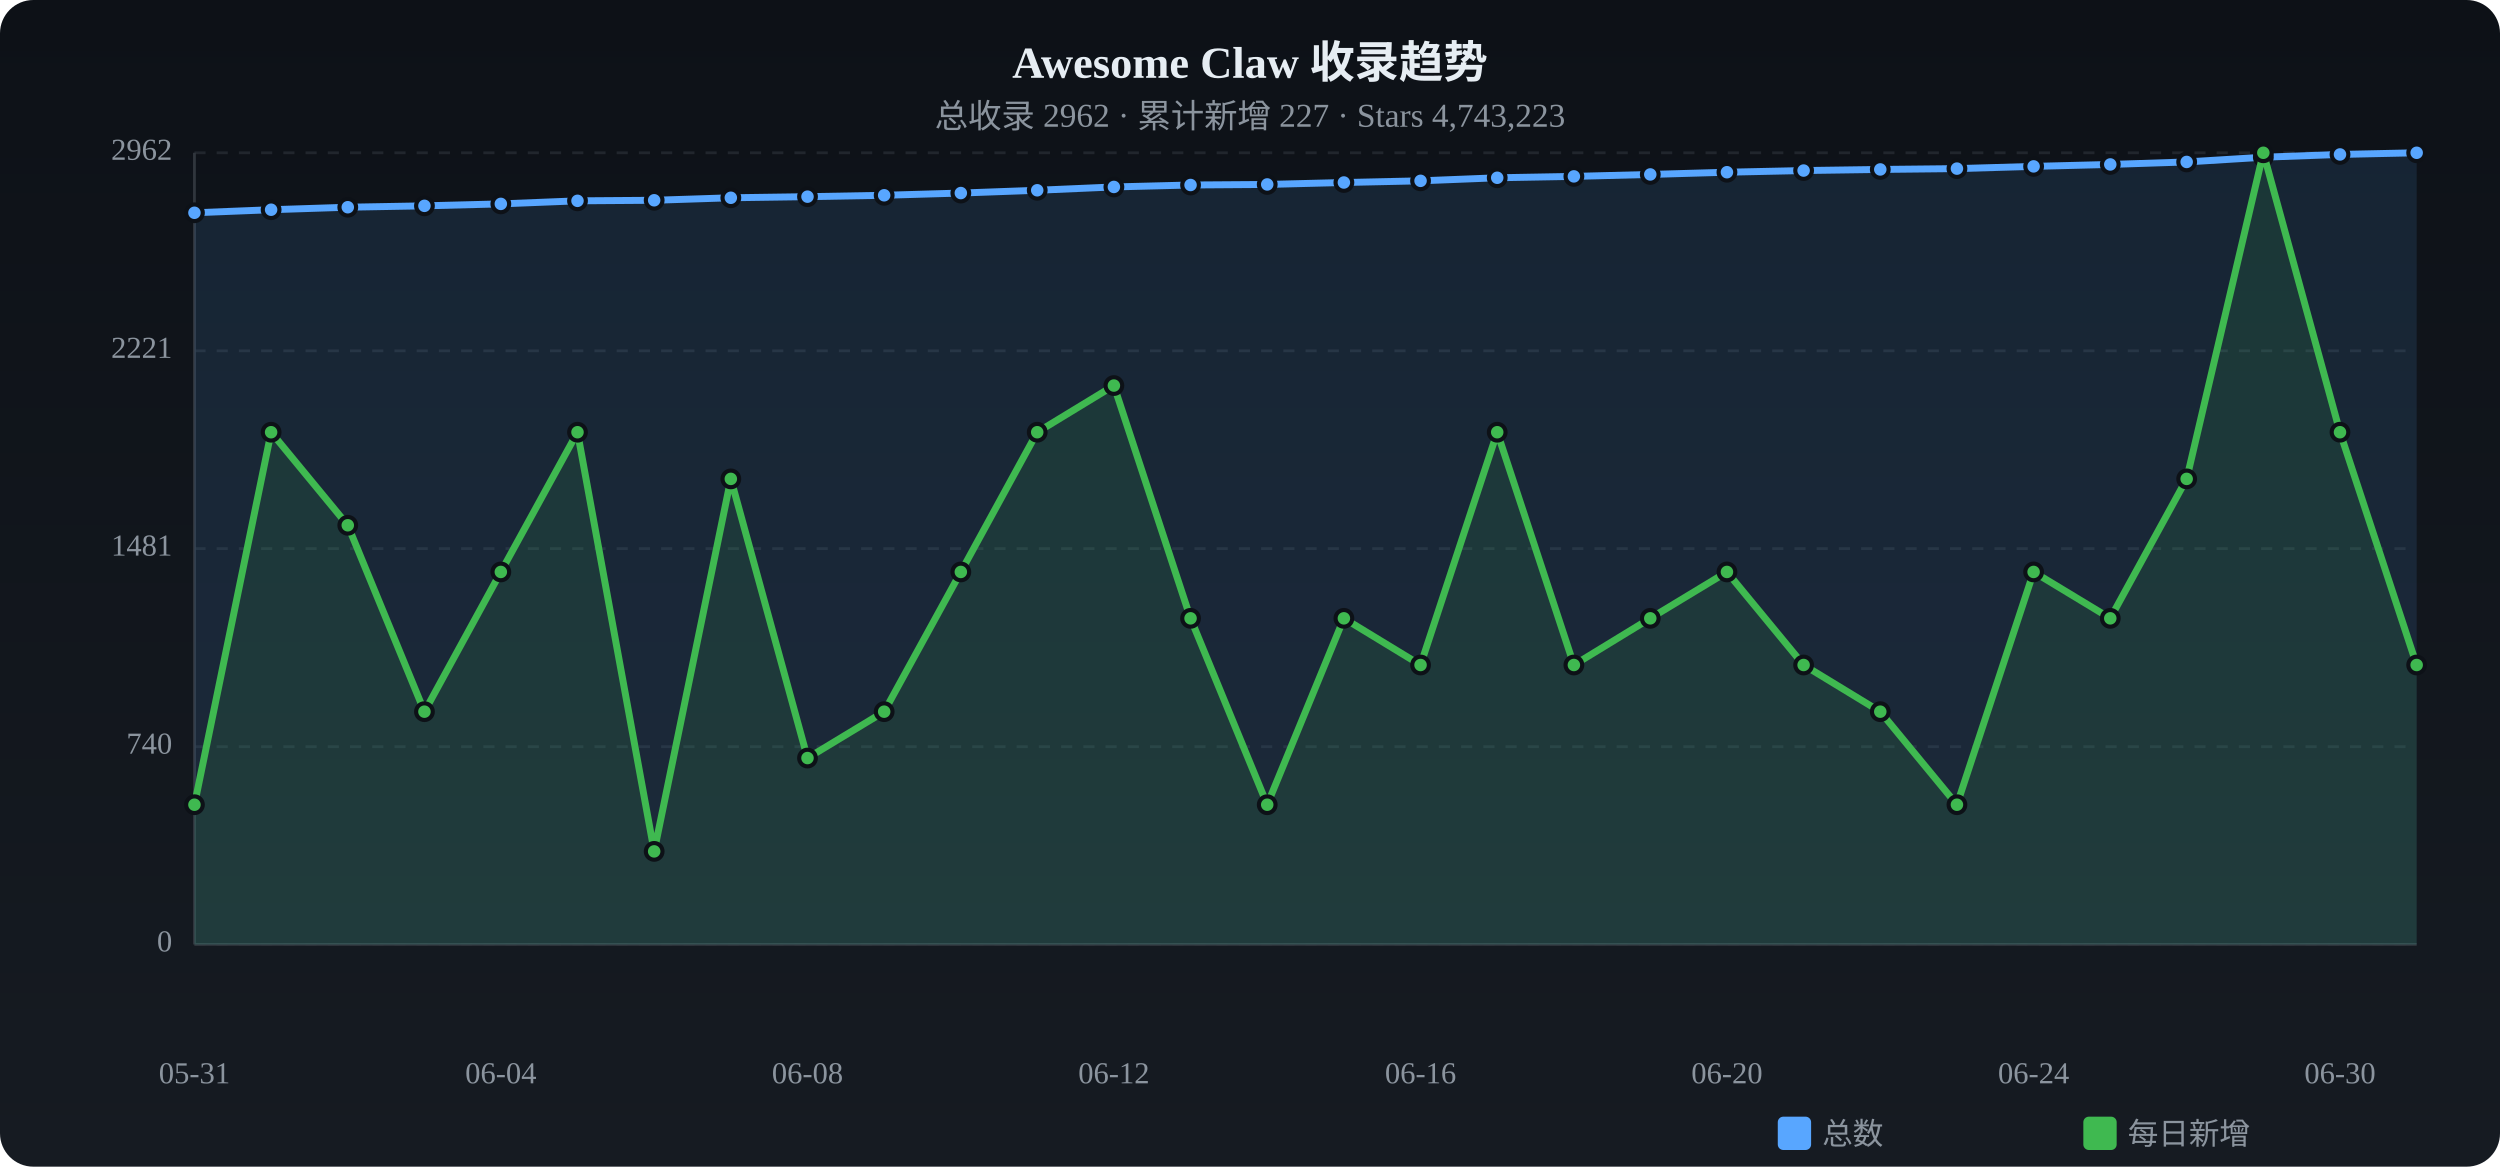
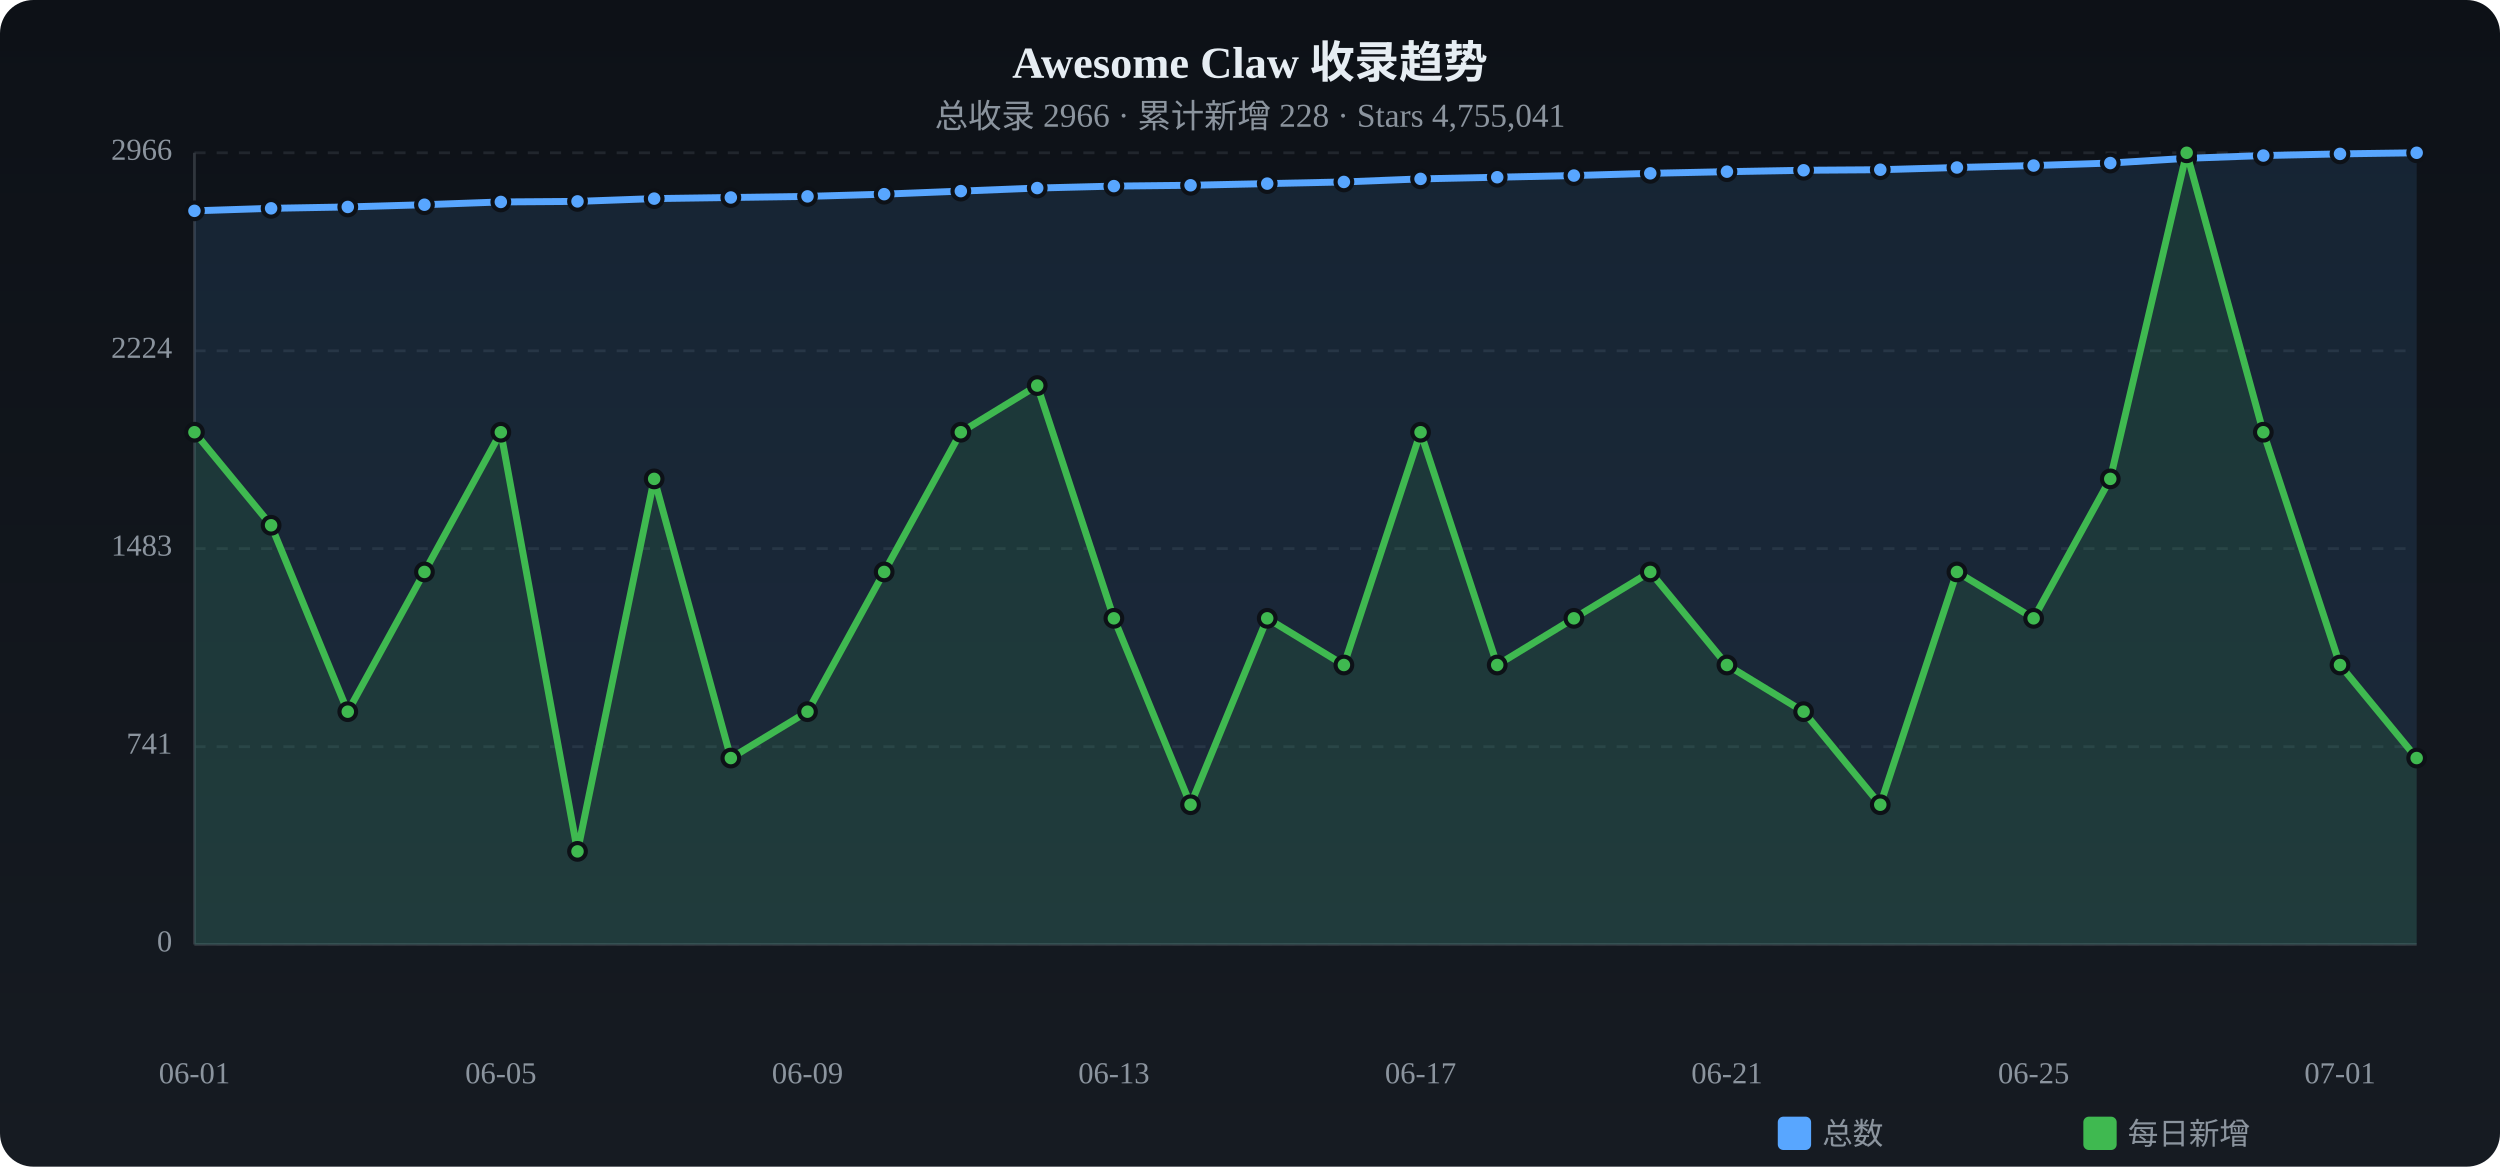
<svg xmlns="http://www.w3.org/2000/svg" viewBox="0 0 900 420" width="900" height="420">
  <defs>
    <linearGradient id="tbg" x1="0%" y1="0%" x2="0%" y2="100%">
      <stop offset="0%" stop-color="#0d1117" />
      <stop offset="100%" stop-color="#161b22" />
    </linearGradient>
  </defs>
  <rect width="900" height="420" rx="12" fill="url(#tbg)" />
  <text x="450.0" y="28" text-anchor="middle" fill="#e6edf3" font-size="16" font-weight="bold">Awesome Claw 收录趋势</text>
-   <text x="450.0" y="46" text-anchor="middle" fill="#8b949e" font-size="12">总收录 2962 · 累计新增 227 · Stars 4,743,223</text>
+   <text x="450.0" y="46" text-anchor="middle" fill="#8b949e" font-size="12">总收录 2966 · 累计新增 228 · Stars 4,755,041</text>
  <text x="62" y="340.0" text-anchor="end" fill="#8b949e" font-size="11" dominant-baseline="middle">0</text>
  <line x1="70" y1="340.0" x2="870" y2="340.0" stroke="#21262d" stroke-dasharray="4 4" />
-   <text x="62" y="268.8" text-anchor="end" fill="#8b949e" font-size="11" dominant-baseline="middle">740</text>
+   <text x="62" y="268.8" text-anchor="end" fill="#8b949e" font-size="11" dominant-baseline="middle">741</text>
  <line x1="70" y1="268.8" x2="870" y2="268.8" stroke="#21262d" stroke-dasharray="4 4" />
-   <text x="62" y="197.5" text-anchor="end" fill="#8b949e" font-size="11" dominant-baseline="middle">1481</text>
+   <text x="62" y="197.5" text-anchor="end" fill="#8b949e" font-size="11" dominant-baseline="middle">1483</text>
  <line x1="70" y1="197.5" x2="870" y2="197.5" stroke="#21262d" stroke-dasharray="4 4" />
-   <text x="62" y="126.3" text-anchor="end" fill="#8b949e" font-size="11" dominant-baseline="middle">2221</text>
+   <text x="62" y="126.3" text-anchor="end" fill="#8b949e" font-size="11" dominant-baseline="middle">2224</text>
  <line x1="70" y1="126.3" x2="870" y2="126.3" stroke="#21262d" stroke-dasharray="4 4" />
-   <text x="62" y="55.0" text-anchor="end" fill="#8b949e" font-size="11" dominant-baseline="middle">2962</text>
+   <text x="62" y="55.0" text-anchor="end" fill="#8b949e" font-size="11" dominant-baseline="middle">2966</text>
  <line x1="70" y1="55.0" x2="870" y2="55.0" stroke="#21262d" stroke-dasharray="4 4" />
  <line x1="70" y1="55" x2="70" y2="340" stroke="#30363d" />
  <line x1="70" y1="340" x2="870" y2="340" stroke="#30363d" />
-   <path d="M70.0,76.6 L97.6,75.5 L125.2,74.6 L152.8,74.1 L180.3,73.4 L207.9,72.3 L235.5,72.1 L263.1,71.2 L290.7,70.8 L318.3,70.3 L345.9,69.5 L373.4,68.5 L401.0,67.3 L428.6,66.6 L456.2,66.4 L483.8,65.7 L511.4,65.1 L539.0,64.0 L566.6,63.5 L594.1,62.8 L621.7,62.0 L649.3,61.4 L676.9,61.0 L704.5,60.7 L732.1,59.9 L759.7,59.2 L787.2,58.3 L814.8,56.6 L842.4,55.6 L870.0,55.0 L870.0,340 L70.0,340 Z" fill="#58a6ff" opacity="0.12" />
-   <polyline points="70.0,76.6 97.6,75.5 125.2,74.6 152.8,74.1 180.3,73.4 207.9,72.3 235.5,72.1 263.1,71.2 290.7,70.8 318.3,70.3 345.9,69.5 373.4,68.5 401.0,67.3 428.6,66.6 456.2,66.4 483.8,65.7 511.4,65.1 539.0,64.0 566.6,63.5 594.1,62.8 621.7,62.0 649.3,61.4 676.9,61.0 704.5,60.7 732.1,59.9 759.7,59.2 787.2,58.3 814.8,56.6 842.4,55.6 870.0,55.0" fill="none" stroke="#58a6ff" stroke-width="2.5" stroke-linecap="round" stroke-linejoin="round" />
-   <circle cx="70.0" cy="76.6" r="3" fill="#58a6ff" stroke="#0d1117" stroke-width="1.5" />
-   <circle cx="97.6" cy="75.5" r="3" fill="#58a6ff" stroke="#0d1117" stroke-width="1.5" />
-   <circle cx="125.2" cy="74.6" r="3" fill="#58a6ff" stroke="#0d1117" stroke-width="1.5" />
-   <circle cx="152.8" cy="74.1" r="3" fill="#58a6ff" stroke="#0d1117" stroke-width="1.5" />
-   <circle cx="180.3" cy="73.4" r="3" fill="#58a6ff" stroke="#0d1117" stroke-width="1.5" />
-   <circle cx="207.9" cy="72.3" r="3" fill="#58a6ff" stroke="#0d1117" stroke-width="1.5" />
-   <circle cx="235.5" cy="72.1" r="3" fill="#58a6ff" stroke="#0d1117" stroke-width="1.5" />
-   <circle cx="263.1" cy="71.2" r="3" fill="#58a6ff" stroke="#0d1117" stroke-width="1.5" />
-   <circle cx="290.7" cy="70.8" r="3" fill="#58a6ff" stroke="#0d1117" stroke-width="1.5" />
-   <circle cx="318.3" cy="70.3" r="3" fill="#58a6ff" stroke="#0d1117" stroke-width="1.5" />
-   <circle cx="345.9" cy="69.5" r="3" fill="#58a6ff" stroke="#0d1117" stroke-width="1.5" />
-   <circle cx="373.4" cy="68.5" r="3" fill="#58a6ff" stroke="#0d1117" stroke-width="1.5" />
-   <circle cx="401.0" cy="67.3" r="3" fill="#58a6ff" stroke="#0d1117" stroke-width="1.5" />
-   <circle cx="428.6" cy="66.6" r="3" fill="#58a6ff" stroke="#0d1117" stroke-width="1.5" />
-   <circle cx="456.2" cy="66.4" r="3" fill="#58a6ff" stroke="#0d1117" stroke-width="1.5" />
-   <circle cx="483.8" cy="65.7" r="3" fill="#58a6ff" stroke="#0d1117" stroke-width="1.5" />
-   <circle cx="511.4" cy="65.1" r="3" fill="#58a6ff" stroke="#0d1117" stroke-width="1.5" />
-   <circle cx="539.0" cy="64.0" r="3" fill="#58a6ff" stroke="#0d1117" stroke-width="1.5" />
-   <circle cx="566.6" cy="63.5" r="3" fill="#58a6ff" stroke="#0d1117" stroke-width="1.5" />
-   <circle cx="594.1" cy="62.8" r="3" fill="#58a6ff" stroke="#0d1117" stroke-width="1.5" />
-   <circle cx="621.7" cy="62.0" r="3" fill="#58a6ff" stroke="#0d1117" stroke-width="1.5" />
-   <circle cx="649.3" cy="61.4" r="3" fill="#58a6ff" stroke="#0d1117" stroke-width="1.5" />
-   <circle cx="676.9" cy="61.0" r="3" fill="#58a6ff" stroke="#0d1117" stroke-width="1.5" />
-   <circle cx="704.5" cy="60.7" r="3" fill="#58a6ff" stroke="#0d1117" stroke-width="1.5" />
-   <circle cx="732.1" cy="59.9" r="3" fill="#58a6ff" stroke="#0d1117" stroke-width="1.5" />
-   <circle cx="759.7" cy="59.2" r="3" fill="#58a6ff" stroke="#0d1117" stroke-width="1.5" />
-   <circle cx="787.2" cy="58.3" r="3" fill="#58a6ff" stroke="#0d1117" stroke-width="1.5" />
-   <circle cx="814.8" cy="56.6" r="3" fill="#58a6ff" stroke="#0d1117" stroke-width="1.5" />
-   <circle cx="842.4" cy="55.6" r="3" fill="#58a6ff" stroke="#0d1117" stroke-width="1.5" />
+   <path d="M70.0,75.9 L97.6,75.0 L125.2,74.5 L152.8,73.7 L180.3,72.7 L207.9,72.5 L235.5,71.5 L263.1,71.1 L290.7,70.7 L318.3,69.9 L345.9,68.8 L373.4,67.7 L401.0,67.0 L428.6,66.7 L456.2,66.1 L483.8,65.5 L511.4,64.4 L539.0,63.8 L566.6,63.2 L594.1,62.4 L621.7,61.8 L649.3,61.3 L676.9,61.1 L704.5,60.3 L732.1,59.6 L759.7,58.7 L787.2,57.0 L814.8,56.0 L842.4,55.4 L870.0,55.0 L870.0,340 L70.0,340 Z" fill="#58a6ff" opacity="0.12" />
+   <polyline points="70.0,75.9 97.6,75.0 125.2,74.5 152.8,73.7 180.3,72.7 207.9,72.5 235.5,71.5 263.1,71.1 290.7,70.7 318.3,69.9 345.9,68.8 373.4,67.7 401.0,67.0 428.6,66.7 456.2,66.1 483.8,65.5 511.4,64.4 539.0,63.8 566.6,63.2 594.1,62.4 621.7,61.8 649.3,61.3 676.9,61.1 704.5,60.3 732.1,59.6 759.7,58.7 787.2,57.0 814.8,56.0 842.4,55.4 870.0,55.0" fill="none" stroke="#58a6ff" stroke-width="2.5" stroke-linecap="round" stroke-linejoin="round" />
+   <circle cx="70.0" cy="75.9" r="3" fill="#58a6ff" stroke="#0d1117" stroke-width="1.5" />
+   <circle cx="97.6" cy="75.0" r="3" fill="#58a6ff" stroke="#0d1117" stroke-width="1.5" />
+   <circle cx="125.2" cy="74.5" r="3" fill="#58a6ff" stroke="#0d1117" stroke-width="1.5" />
+   <circle cx="152.8" cy="73.7" r="3" fill="#58a6ff" stroke="#0d1117" stroke-width="1.5" />
+   <circle cx="180.3" cy="72.7" r="3" fill="#58a6ff" stroke="#0d1117" stroke-width="1.5" />
+   <circle cx="207.9" cy="72.5" r="3" fill="#58a6ff" stroke="#0d1117" stroke-width="1.5" />
+   <circle cx="235.5" cy="71.5" r="3" fill="#58a6ff" stroke="#0d1117" stroke-width="1.5" />
+   <circle cx="263.1" cy="71.1" r="3" fill="#58a6ff" stroke="#0d1117" stroke-width="1.5" />
+   <circle cx="290.7" cy="70.7" r="3" fill="#58a6ff" stroke="#0d1117" stroke-width="1.5" />
+   <circle cx="318.3" cy="69.9" r="3" fill="#58a6ff" stroke="#0d1117" stroke-width="1.5" />
+   <circle cx="345.9" cy="68.8" r="3" fill="#58a6ff" stroke="#0d1117" stroke-width="1.5" />
+   <circle cx="373.4" cy="67.7" r="3" fill="#58a6ff" stroke="#0d1117" stroke-width="1.5" />
+   <circle cx="401.0" cy="67.0" r="3" fill="#58a6ff" stroke="#0d1117" stroke-width="1.5" />
+   <circle cx="428.6" cy="66.7" r="3" fill="#58a6ff" stroke="#0d1117" stroke-width="1.5" />
+   <circle cx="456.2" cy="66.1" r="3" fill="#58a6ff" stroke="#0d1117" stroke-width="1.5" />
+   <circle cx="483.8" cy="65.5" r="3" fill="#58a6ff" stroke="#0d1117" stroke-width="1.5" />
+   <circle cx="511.4" cy="64.4" r="3" fill="#58a6ff" stroke="#0d1117" stroke-width="1.5" />
+   <circle cx="539.0" cy="63.8" r="3" fill="#58a6ff" stroke="#0d1117" stroke-width="1.5" />
+   <circle cx="566.6" cy="63.2" r="3" fill="#58a6ff" stroke="#0d1117" stroke-width="1.5" />
+   <circle cx="594.1" cy="62.4" r="3" fill="#58a6ff" stroke="#0d1117" stroke-width="1.5" />
+   <circle cx="621.7" cy="61.8" r="3" fill="#58a6ff" stroke="#0d1117" stroke-width="1.5" />
+   <circle cx="649.3" cy="61.3" r="3" fill="#58a6ff" stroke="#0d1117" stroke-width="1.5" />
+   <circle cx="676.9" cy="61.1" r="3" fill="#58a6ff" stroke="#0d1117" stroke-width="1.5" />
+   <circle cx="704.5" cy="60.3" r="3" fill="#58a6ff" stroke="#0d1117" stroke-width="1.5" />
+   <circle cx="732.1" cy="59.6" r="3" fill="#58a6ff" stroke="#0d1117" stroke-width="1.5" />
+   <circle cx="759.7" cy="58.7" r="3" fill="#58a6ff" stroke="#0d1117" stroke-width="1.5" />
+   <circle cx="787.2" cy="57.0" r="3" fill="#58a6ff" stroke="#0d1117" stroke-width="1.5" />
+   <circle cx="814.8" cy="56.0" r="3" fill="#58a6ff" stroke="#0d1117" stroke-width="1.5" />
+   <circle cx="842.4" cy="55.4" r="3" fill="#58a6ff" stroke="#0d1117" stroke-width="1.5" />
  <circle cx="870.0" cy="55.0" r="3" fill="#58a6ff" stroke="#0d1117" stroke-width="1.5" />
-   <path d="M70.0,289.7 L97.6,155.6 L125.2,189.1 L152.8,256.2 L180.3,205.9 L207.9,155.6 L235.5,306.5 L263.1,172.4 L290.7,272.9 L318.3,256.2 L345.9,205.9 L373.4,155.6 L401.0,138.8 L428.6,222.6 L456.2,289.7 L483.8,222.6 L511.4,239.4 L539.0,155.6 L566.6,239.4 L594.1,222.6 L621.7,205.9 L649.3,239.4 L676.9,256.2 L704.5,289.7 L732.1,205.9 L759.7,222.6 L787.2,172.4 L814.8,55.0 L842.4,155.6 L870.0,239.4 L870.0,340 L70.0,340 Z" fill="#3fb950" opacity="0.12" />
-   <polyline points="70.0,289.7 97.6,155.6 125.2,189.1 152.8,256.2 180.3,205.9 207.9,155.6 235.5,306.5 263.1,172.4 290.7,272.9 318.3,256.2 345.9,205.9 373.4,155.6 401.0,138.8 428.6,222.6 456.2,289.7 483.8,222.6 511.4,239.4 539.0,155.6 566.6,239.4 594.1,222.6 621.7,205.9 649.3,239.4 676.9,256.2 704.5,289.7 732.1,205.9 759.7,222.6 787.2,172.4 814.8,55.0 842.4,155.6 870.0,239.4" fill="none" stroke="#3fb950" stroke-width="2.5" stroke-linecap="round" stroke-linejoin="round" />
-   <circle cx="70.0" cy="289.7" r="3" fill="#3fb950" stroke="#0d1117" stroke-width="1.5" />
-   <circle cx="97.6" cy="155.6" r="3" fill="#3fb950" stroke="#0d1117" stroke-width="1.5" />
-   <circle cx="125.2" cy="189.1" r="3" fill="#3fb950" stroke="#0d1117" stroke-width="1.5" />
-   <circle cx="152.8" cy="256.2" r="3" fill="#3fb950" stroke="#0d1117" stroke-width="1.5" />
-   <circle cx="180.3" cy="205.9" r="3" fill="#3fb950" stroke="#0d1117" stroke-width="1.5" />
-   <circle cx="207.9" cy="155.6" r="3" fill="#3fb950" stroke="#0d1117" stroke-width="1.5" />
-   <circle cx="235.5" cy="306.5" r="3" fill="#3fb950" stroke="#0d1117" stroke-width="1.5" />
-   <circle cx="263.1" cy="172.4" r="3" fill="#3fb950" stroke="#0d1117" stroke-width="1.5" />
-   <circle cx="290.7" cy="272.9" r="3" fill="#3fb950" stroke="#0d1117" stroke-width="1.5" />
-   <circle cx="318.3" cy="256.2" r="3" fill="#3fb950" stroke="#0d1117" stroke-width="1.5" />
-   <circle cx="345.9" cy="205.9" r="3" fill="#3fb950" stroke="#0d1117" stroke-width="1.5" />
-   <circle cx="373.4" cy="155.6" r="3" fill="#3fb950" stroke="#0d1117" stroke-width="1.5" />
-   <circle cx="401.0" cy="138.8" r="3" fill="#3fb950" stroke="#0d1117" stroke-width="1.5" />
-   <circle cx="428.6" cy="222.6" r="3" fill="#3fb950" stroke="#0d1117" stroke-width="1.5" />
-   <circle cx="456.2" cy="289.7" r="3" fill="#3fb950" stroke="#0d1117" stroke-width="1.5" />
-   <circle cx="483.8" cy="222.6" r="3" fill="#3fb950" stroke="#0d1117" stroke-width="1.5" />
-   <circle cx="511.4" cy="239.4" r="3" fill="#3fb950" stroke="#0d1117" stroke-width="1.5" />
-   <circle cx="539.0" cy="155.6" r="3" fill="#3fb950" stroke="#0d1117" stroke-width="1.5" />
-   <circle cx="566.6" cy="239.4" r="3" fill="#3fb950" stroke="#0d1117" stroke-width="1.5" />
-   <circle cx="594.1" cy="222.6" r="3" fill="#3fb950" stroke="#0d1117" stroke-width="1.5" />
-   <circle cx="621.7" cy="205.9" r="3" fill="#3fb950" stroke="#0d1117" stroke-width="1.5" />
-   <circle cx="649.3" cy="239.4" r="3" fill="#3fb950" stroke="#0d1117" stroke-width="1.5" />
-   <circle cx="676.9" cy="256.2" r="3" fill="#3fb950" stroke="#0d1117" stroke-width="1.5" />
-   <circle cx="704.5" cy="289.7" r="3" fill="#3fb950" stroke="#0d1117" stroke-width="1.5" />
-   <circle cx="732.1" cy="205.9" r="3" fill="#3fb950" stroke="#0d1117" stroke-width="1.5" />
-   <circle cx="759.7" cy="222.6" r="3" fill="#3fb950" stroke="#0d1117" stroke-width="1.5" />
-   <circle cx="787.2" cy="172.4" r="3" fill="#3fb950" stroke="#0d1117" stroke-width="1.5" />
-   <circle cx="814.8" cy="55.0" r="3" fill="#3fb950" stroke="#0d1117" stroke-width="1.5" />
-   <circle cx="842.4" cy="155.6" r="3" fill="#3fb950" stroke="#0d1117" stroke-width="1.5" />
-   <circle cx="870.0" cy="239.4" r="3" fill="#3fb950" stroke="#0d1117" stroke-width="1.5" />
-   <text x="70.0" y="390" text-anchor="middle" fill="#8b949e" font-size="11">05-31</text>
-   <text x="180.3" y="390" text-anchor="middle" fill="#8b949e" font-size="11">06-04</text>
-   <text x="290.7" y="390" text-anchor="middle" fill="#8b949e" font-size="11">06-08</text>
-   <text x="401.0" y="390" text-anchor="middle" fill="#8b949e" font-size="11">06-12</text>
-   <text x="511.4" y="390" text-anchor="middle" fill="#8b949e" font-size="11">06-16</text>
-   <text x="621.7" y="390" text-anchor="middle" fill="#8b949e" font-size="11">06-20</text>
-   <text x="732.1" y="390" text-anchor="middle" fill="#8b949e" font-size="11">06-24</text>
-   <text x="842.4" y="390" text-anchor="middle" fill="#8b949e" font-size="11">06-30</text>
+   <path d="M70.0,155.6 L97.6,189.1 L125.2,256.2 L152.8,205.9 L180.3,155.6 L207.9,306.5 L235.5,172.4 L263.1,272.9 L290.7,256.2 L318.3,205.9 L345.9,155.6 L373.4,138.8 L401.0,222.6 L428.6,289.7 L456.2,222.6 L483.8,239.4 L511.4,155.6 L539.0,239.4 L566.6,222.6 L594.1,205.9 L621.7,239.4 L649.3,256.2 L676.9,289.7 L704.5,205.9 L732.1,222.6 L759.7,172.4 L787.2,55.0 L814.8,155.6 L842.4,239.4 L870.0,272.9 L870.0,340 L70.0,340 Z" fill="#3fb950" opacity="0.12" />
+   <polyline points="70.0,155.6 97.6,189.1 125.2,256.2 152.8,205.9 180.3,155.6 207.9,306.5 235.5,172.4 263.1,272.9 290.7,256.2 318.3,205.9 345.9,155.6 373.4,138.8 401.0,222.6 428.6,289.7 456.2,222.6 483.8,239.4 511.4,155.6 539.0,239.4 566.6,222.6 594.1,205.9 621.7,239.4 649.3,256.2 676.9,289.7 704.5,205.9 732.1,222.6 759.7,172.4 787.2,55.0 814.8,155.6 842.4,239.4 870.0,272.9" fill="none" stroke="#3fb950" stroke-width="2.5" stroke-linecap="round" stroke-linejoin="round" />
+   <circle cx="70.0" cy="155.6" r="3" fill="#3fb950" stroke="#0d1117" stroke-width="1.5" />
+   <circle cx="97.6" cy="189.1" r="3" fill="#3fb950" stroke="#0d1117" stroke-width="1.5" />
+   <circle cx="125.2" cy="256.2" r="3" fill="#3fb950" stroke="#0d1117" stroke-width="1.5" />
+   <circle cx="152.8" cy="205.9" r="3" fill="#3fb950" stroke="#0d1117" stroke-width="1.5" />
+   <circle cx="180.3" cy="155.6" r="3" fill="#3fb950" stroke="#0d1117" stroke-width="1.5" />
+   <circle cx="207.9" cy="306.5" r="3" fill="#3fb950" stroke="#0d1117" stroke-width="1.5" />
+   <circle cx="235.5" cy="172.4" r="3" fill="#3fb950" stroke="#0d1117" stroke-width="1.5" />
+   <circle cx="263.1" cy="272.9" r="3" fill="#3fb950" stroke="#0d1117" stroke-width="1.5" />
+   <circle cx="290.7" cy="256.2" r="3" fill="#3fb950" stroke="#0d1117" stroke-width="1.5" />
+   <circle cx="318.3" cy="205.9" r="3" fill="#3fb950" stroke="#0d1117" stroke-width="1.5" />
+   <circle cx="345.9" cy="155.6" r="3" fill="#3fb950" stroke="#0d1117" stroke-width="1.5" />
+   <circle cx="373.4" cy="138.8" r="3" fill="#3fb950" stroke="#0d1117" stroke-width="1.5" />
+   <circle cx="401.0" cy="222.6" r="3" fill="#3fb950" stroke="#0d1117" stroke-width="1.5" />
+   <circle cx="428.6" cy="289.7" r="3" fill="#3fb950" stroke="#0d1117" stroke-width="1.5" />
+   <circle cx="456.2" cy="222.6" r="3" fill="#3fb950" stroke="#0d1117" stroke-width="1.5" />
+   <circle cx="483.8" cy="239.4" r="3" fill="#3fb950" stroke="#0d1117" stroke-width="1.5" />
+   <circle cx="511.4" cy="155.6" r="3" fill="#3fb950" stroke="#0d1117" stroke-width="1.5" />
+   <circle cx="539.0" cy="239.4" r="3" fill="#3fb950" stroke="#0d1117" stroke-width="1.5" />
+   <circle cx="566.6" cy="222.6" r="3" fill="#3fb950" stroke="#0d1117" stroke-width="1.5" />
+   <circle cx="594.1" cy="205.9" r="3" fill="#3fb950" stroke="#0d1117" stroke-width="1.5" />
+   <circle cx="621.7" cy="239.4" r="3" fill="#3fb950" stroke="#0d1117" stroke-width="1.5" />
+   <circle cx="649.3" cy="256.2" r="3" fill="#3fb950" stroke="#0d1117" stroke-width="1.5" />
+   <circle cx="676.9" cy="289.7" r="3" fill="#3fb950" stroke="#0d1117" stroke-width="1.5" />
+   <circle cx="704.5" cy="205.9" r="3" fill="#3fb950" stroke="#0d1117" stroke-width="1.5" />
+   <circle cx="732.1" cy="222.6" r="3" fill="#3fb950" stroke="#0d1117" stroke-width="1.5" />
+   <circle cx="759.7" cy="172.4" r="3" fill="#3fb950" stroke="#0d1117" stroke-width="1.5" />
+   <circle cx="787.2" cy="55.0" r="3" fill="#3fb950" stroke="#0d1117" stroke-width="1.5" />
+   <circle cx="814.8" cy="155.6" r="3" fill="#3fb950" stroke="#0d1117" stroke-width="1.5" />
+   <circle cx="842.4" cy="239.4" r="3" fill="#3fb950" stroke="#0d1117" stroke-width="1.5" />
+   <circle cx="870.0" cy="272.9" r="3" fill="#3fb950" stroke="#0d1117" stroke-width="1.5" />
+   <text x="70.0" y="390" text-anchor="middle" fill="#8b949e" font-size="11">06-01</text>
+   <text x="180.3" y="390" text-anchor="middle" fill="#8b949e" font-size="11">06-05</text>
+   <text x="290.7" y="390" text-anchor="middle" fill="#8b949e" font-size="11">06-09</text>
+   <text x="401.0" y="390" text-anchor="middle" fill="#8b949e" font-size="11">06-13</text>
+   <text x="511.4" y="390" text-anchor="middle" fill="#8b949e" font-size="11">06-17</text>
+   <text x="621.7" y="390" text-anchor="middle" fill="#8b949e" font-size="11">06-21</text>
+   <text x="732.1" y="390" text-anchor="middle" fill="#8b949e" font-size="11">06-25</text>
+   <text x="842.4" y="390" text-anchor="middle" fill="#8b949e" font-size="11">07-01</text>
  <rect x="640" y="402" width="12" height="12" rx="2" fill="#58a6ff" />
  <text x="656" y="412" fill="#8b949e" font-size="11">总数</text>
  <rect x="750" y="402" width="12" height="12" rx="2" fill="#3fb950" />
  <text x="766" y="412" fill="#8b949e" font-size="11">每日新增</text>
</svg>
